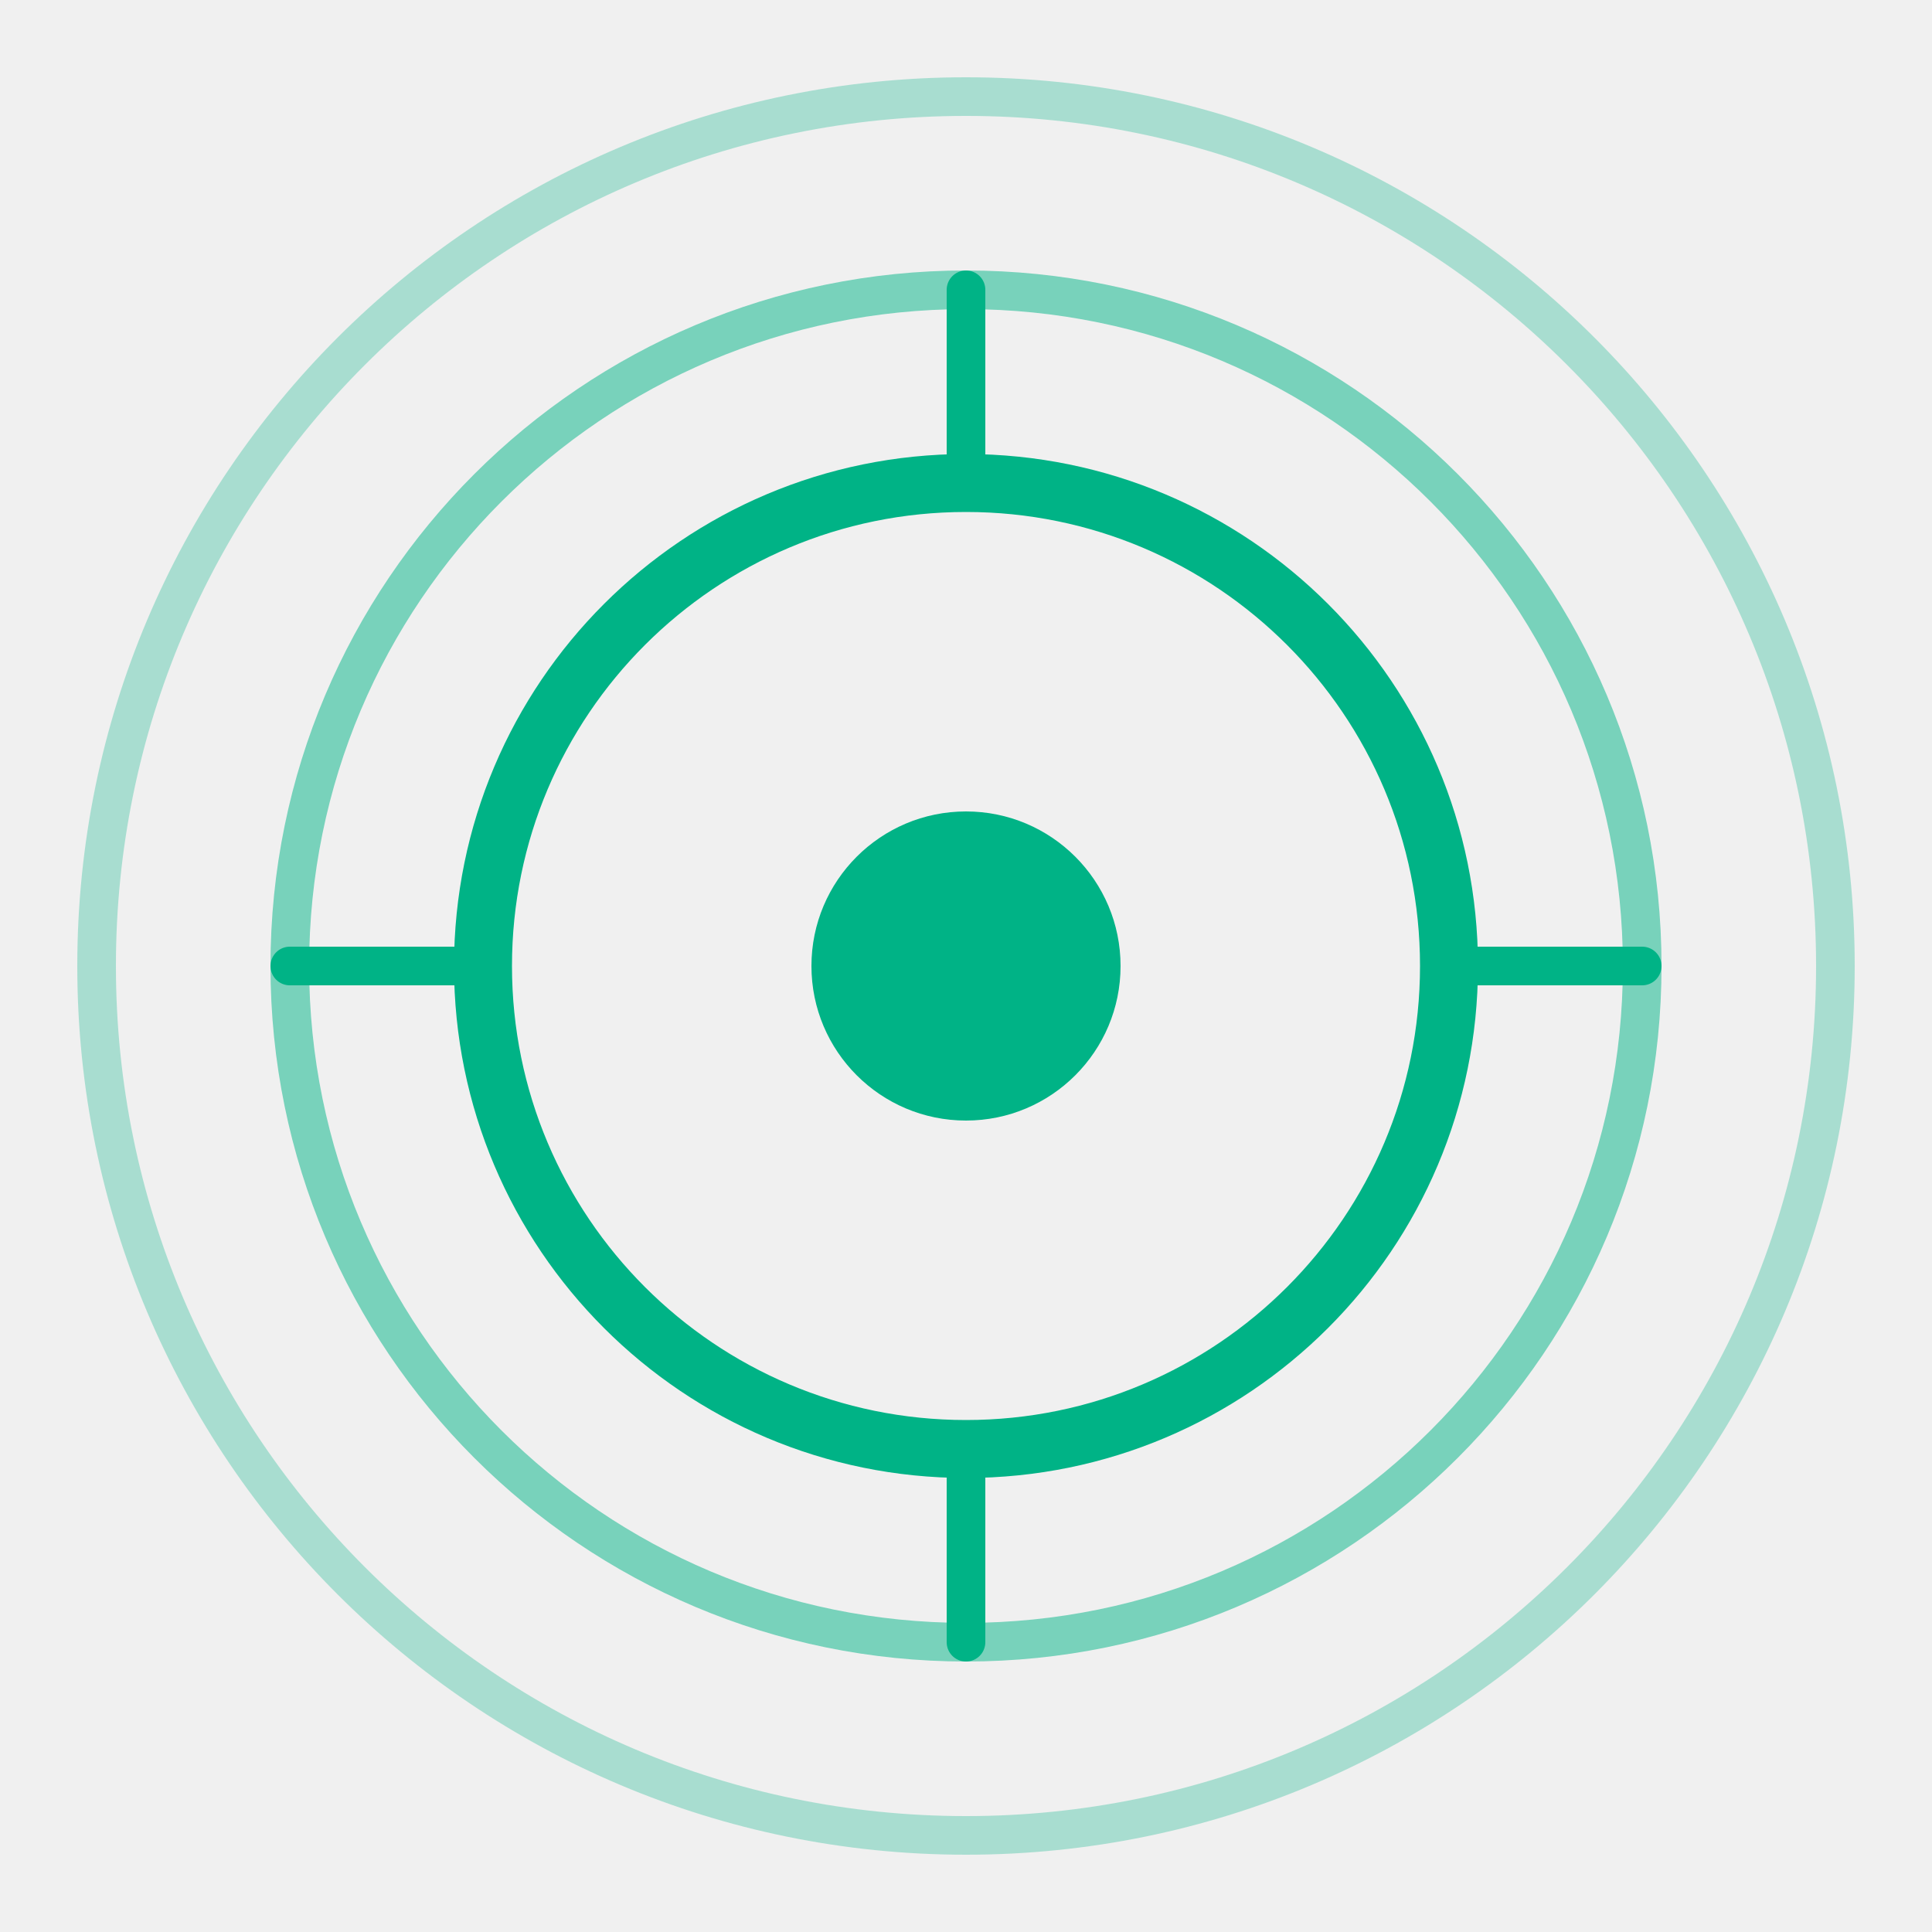
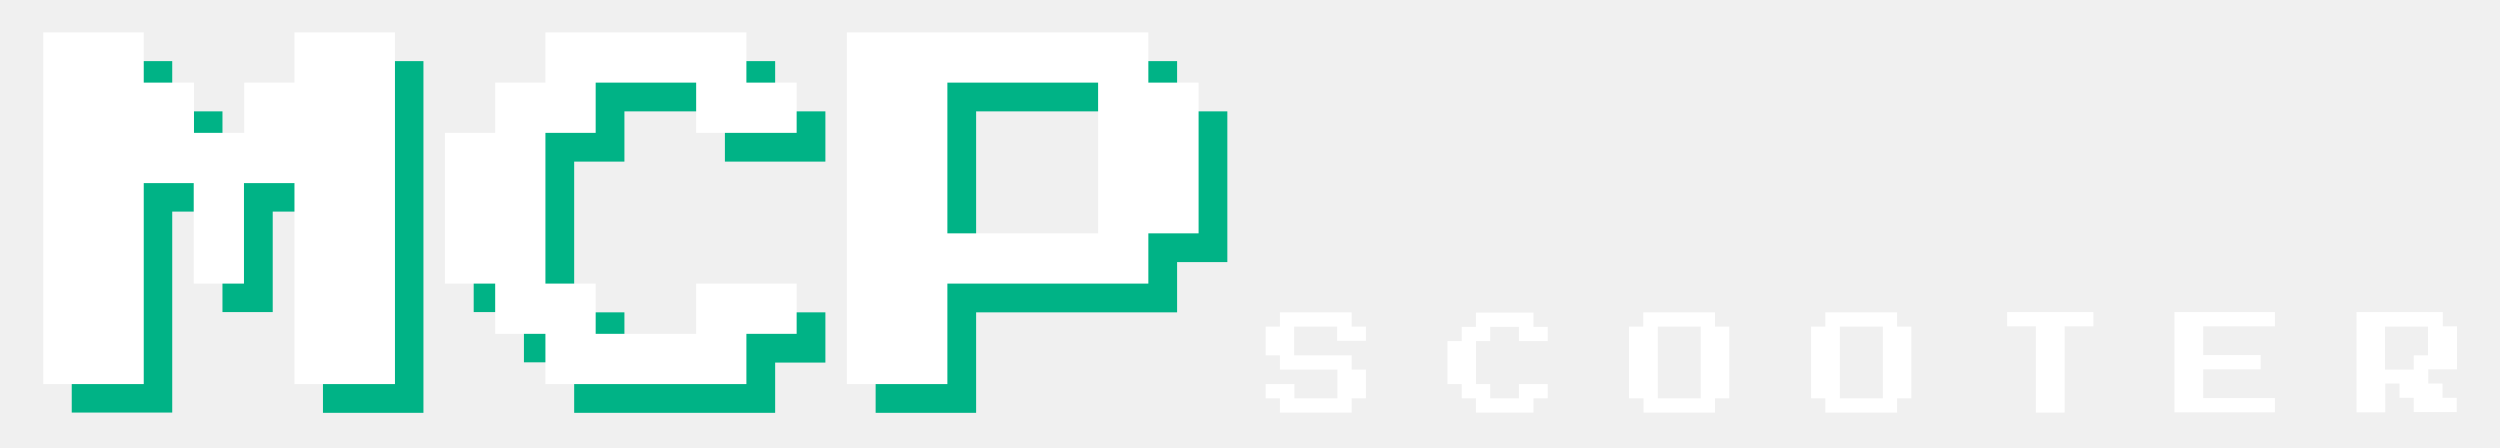
- <svg xmlns="http://www.w3.org/2000/svg" width="100" height="100" viewBox="0 0 100 100" fill="none">
-   <circle cx="50" cy="50" r="45" stroke="#00b386" stroke-width="2" fill="none" opacity="0.3" />
-   <circle cx="50" cy="50" r="35" stroke="#00b386" stroke-width="2" fill="none" opacity="0.5" />
-   <circle cx="50" cy="50" r="25" stroke="#00b386" stroke-width="3" fill="none" />
-   <circle cx="50" cy="50" r="8" fill="#00b386" />
-   <path d="M50 15 L50 25 M50 75 L50 85 M15 50 L25 50 M75 50 L85 50" stroke="#00b386" stroke-width="2" stroke-linecap="round" />
+ <svg xmlns="http://www.w3.org/2000/svg" version="1.1" id="Layer_1" x="0px" y="0px" viewBox="0 0 965.3 172.8" style="enable-background:new 0 0 965.3 172.8;" xml:space="preserve">
+   <style type="text/css">
+ 	.st0{fill:#00B386;}
+ 	.st1{fill:#FFFFFF;}
+ 	.st2{enable-background:new    ;}
+ </style>
+   <g>
+     <path class="st0" d="M27.7,159.3V23.6h38.8V43h19.4v19.4h19.4V43h19.4V23.6h38.8v135.8h-38.8V81.7h-19.4v38.8H85.9V81.7H66.5v77.6   H27.7z" />
+     <path class="st0" d="M221.7,159.3v-19.4h-19.4v-19.4h-19.4V62.3h19.4V43h19.4V23.6h77.6V43h19.4v19.4h-38.8V43h-38.8v19.4h-19.4   v58.2h19.4v19.4h38.8v-19.4h38.8v19.4h-19.4v19.4H221.7z" />
+     <path class="st0" d="M338.1,159.3V23.6h116.4V43h19.4v58.2h-19.4v19.4h-77.6v38.8H338.1z M376.9,101.1h58.2V43h-58.2V101.1z" />
+     <path class="st1" d="M16.7,148.3V12.5h38.8v19.4h19.4v19.4h19.4V31.9h19.4V12.5h38.8v135.8h-38.8V70.7H94.2v38.8H74.8V70.7H55.5   v77.6H16.7z" />
+     <path class="st1" d="M210.6,148.3v-19.4h-19.4v-19.4h-19.4V51.3h19.4V31.9h19.4V12.5h77.6v19.4h19.4v19.4h-38.8V31.9H230v19.4   h-19.4v58.2H230v19.4h38.8v-19.4h38.8v19.4h-19.4v19.4H210.6z" />
+     <path class="st1" d="M327,148.3V12.5h116.4v19.4h19.4v58.2h-19.4v19.4h-77.6v38.8H327z M365.8,90.1H424V31.9h-58.2V90.1z" />
+     <g class="st2">
+       <path class="st1" d="M494.2,159.3v-5.5h-5.5v-5.5h11.1v5.5h16.6v-11.1h-22.2v-5.5h-5.5v-11.1h5.5v-5.5h27.7v5.5h5.5v5.5h-11.1    v-5.5h-16.6v11.1h22.2v5.5h5.5v11.1h-5.5v5.5H494.2z" />
+       <path class="st1" d="M569.9,159.3v-5.5h-5.5v-5.5h-5.5v-16.6h5.5v-5.5h5.5v-5.5h22.2v5.5h5.5v5.5h-11.1v-5.5h-11.1v5.5h-5.5v16.6    h5.5v5.5h11.1v-5.5h11.1v5.5h-5.5v5.5H569.9z" />
+       <path class="st1" d="M634.6,159.3v-5.5H629v-27.7h5.5v-5.5h27.7v5.5h5.5v27.7h-5.5v5.5H634.6z M640.1,153.8h16.6v-27.7h-16.6    V153.8z" />
+       <path class="st1" d="M704.8,159.3v-5.5h-5.5v-27.7h5.5v-5.5h27.7v5.5h5.5v27.7h-5.5v5.5H704.8z M710.3,153.8H727v-27.7h-16.6    V153.8z" />
+       <path class="st1" d="M786.1,159.3v-33.3H775v-5.5h33.3v5.5h-11.1v33.3H786.1z" />
+       <path class="st1" d="M839.6,159.3v-38.8h38.8v5.5h-27.7v11.1h22.2v5.5h-22.2v11.1h27.7v5.5H839.6z" />
+       <path class="st1" d="M909.9,159.3v-38.8h33.3v5.5h5.5v16.6h-11.1v5.5h5.5v5.5h5.5v5.5H932v-5.5h-5.5v-5.5h-5.5v11.1H909.9z     M920.9,142.7H932v-5.5h5.5v-11.1h-16.6V142.7z" />
+     </g>
+   </g>
</svg>
